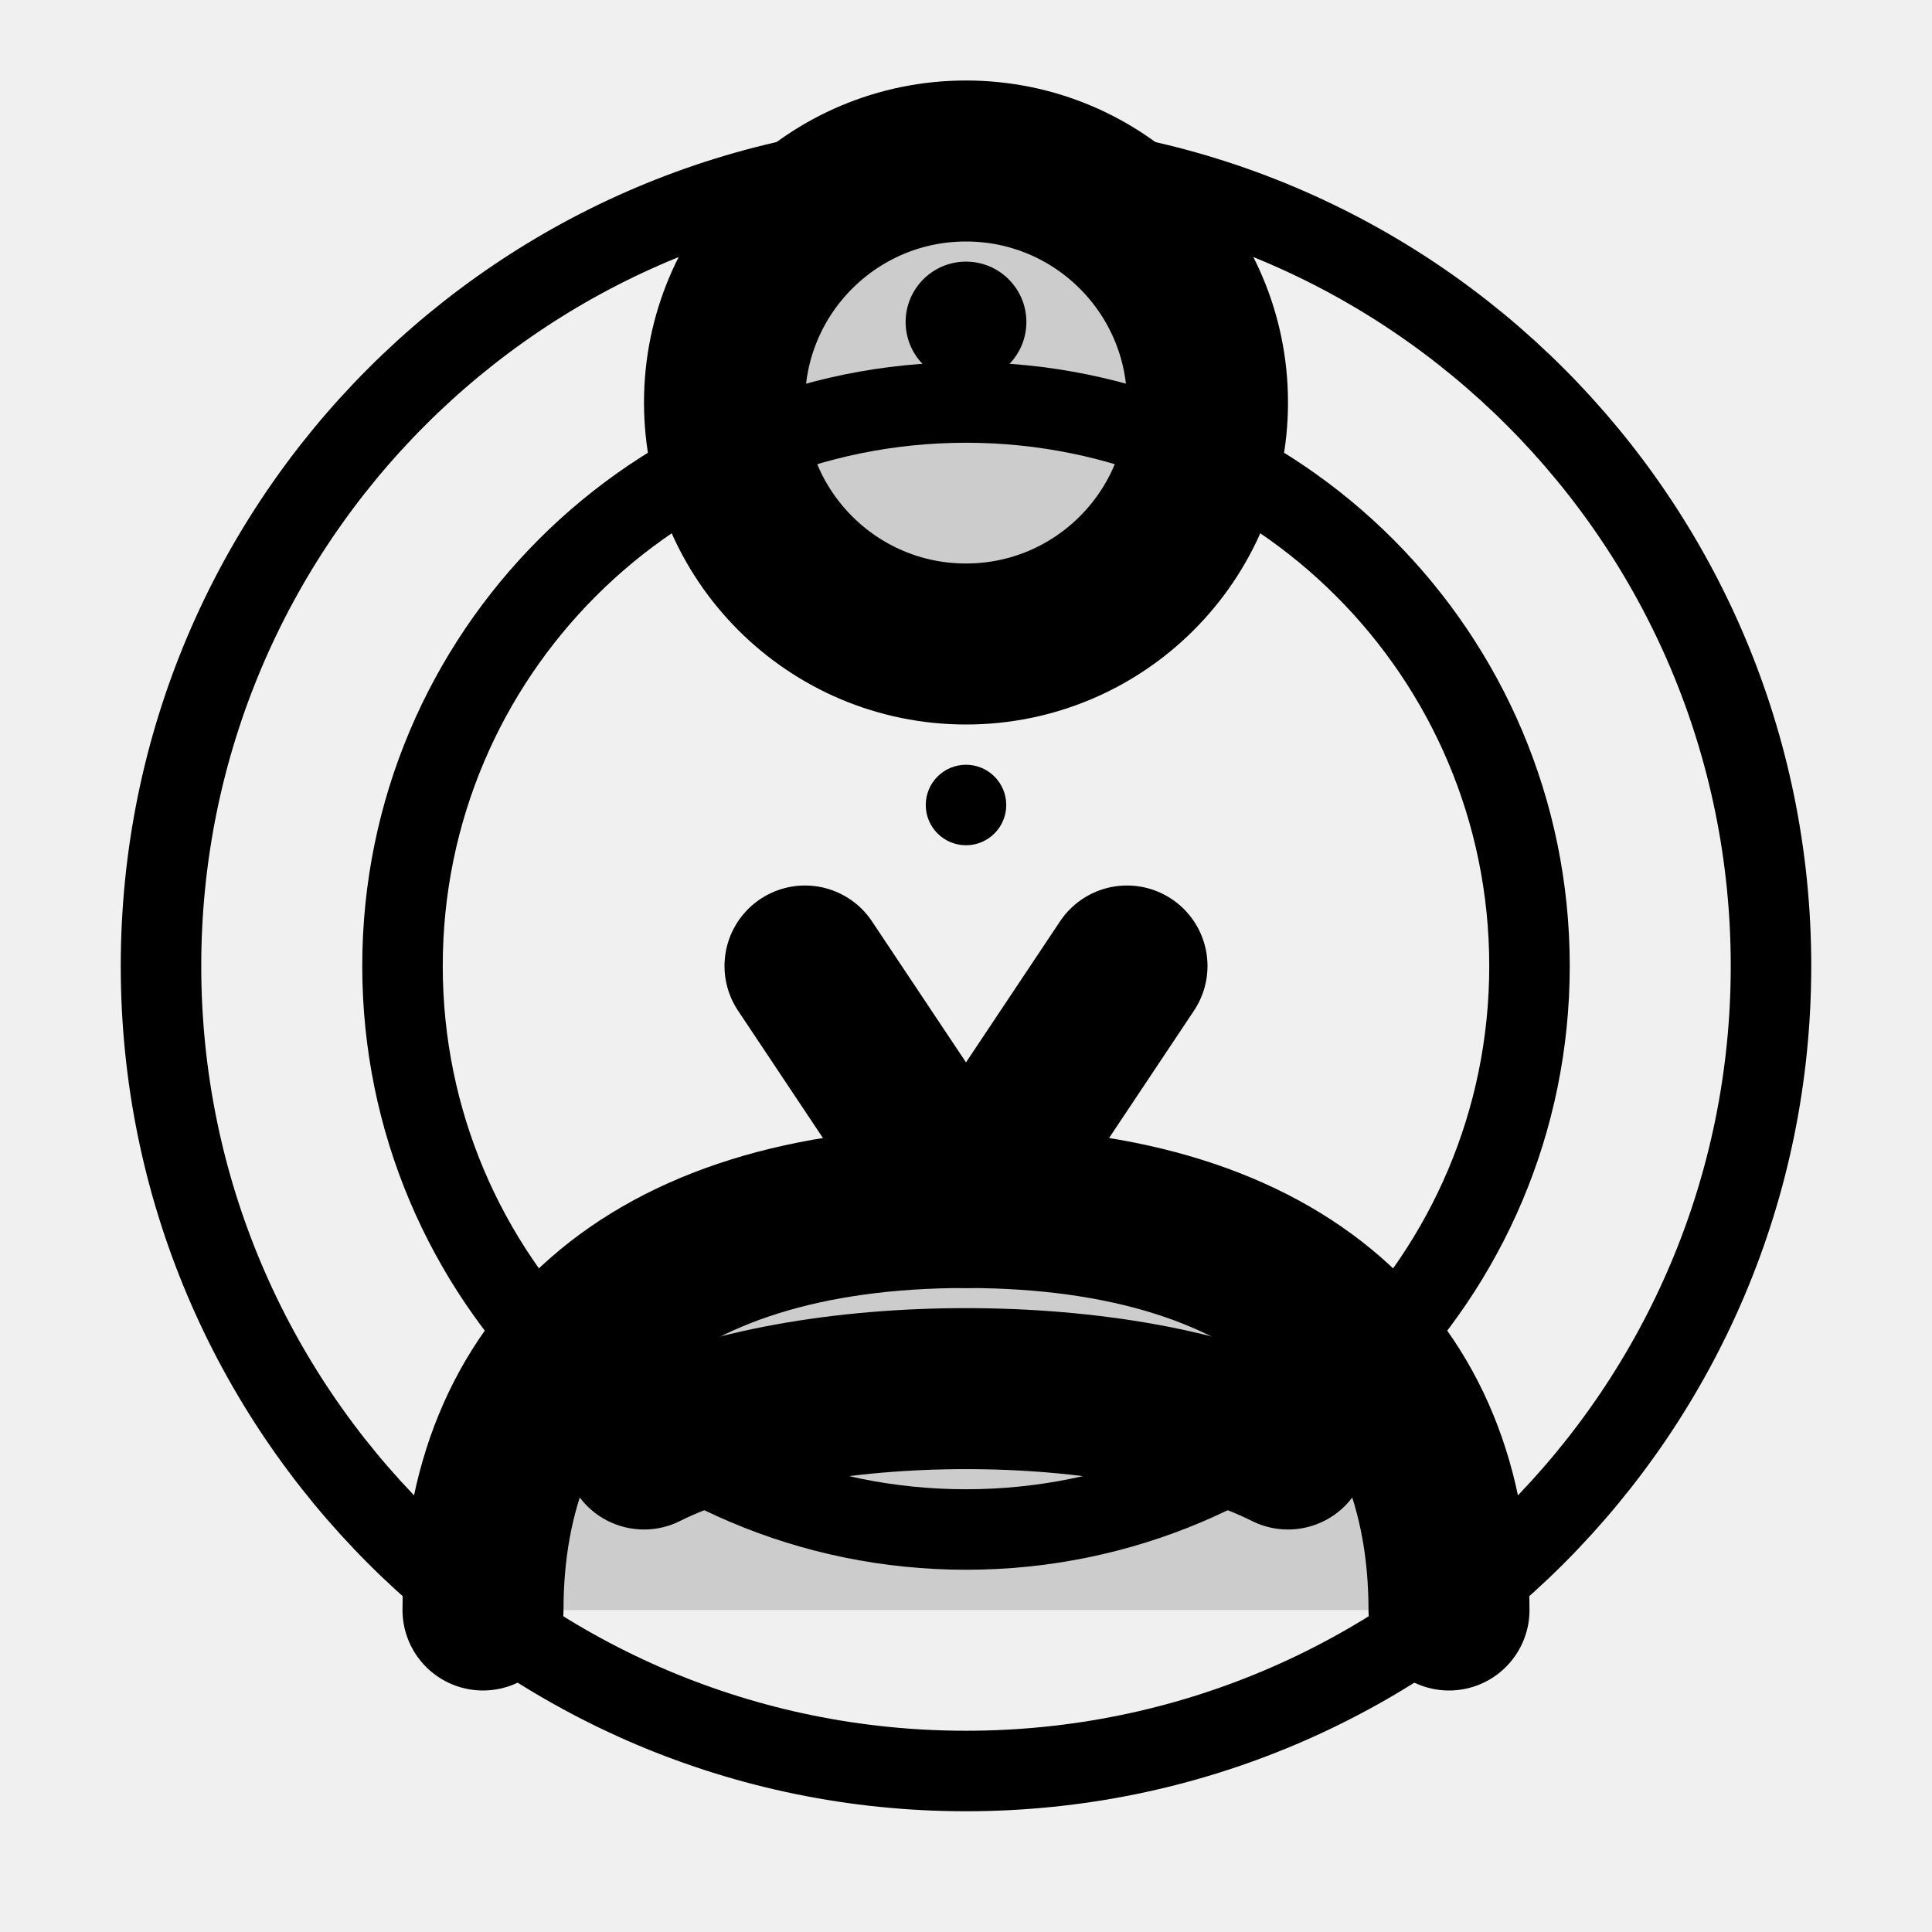
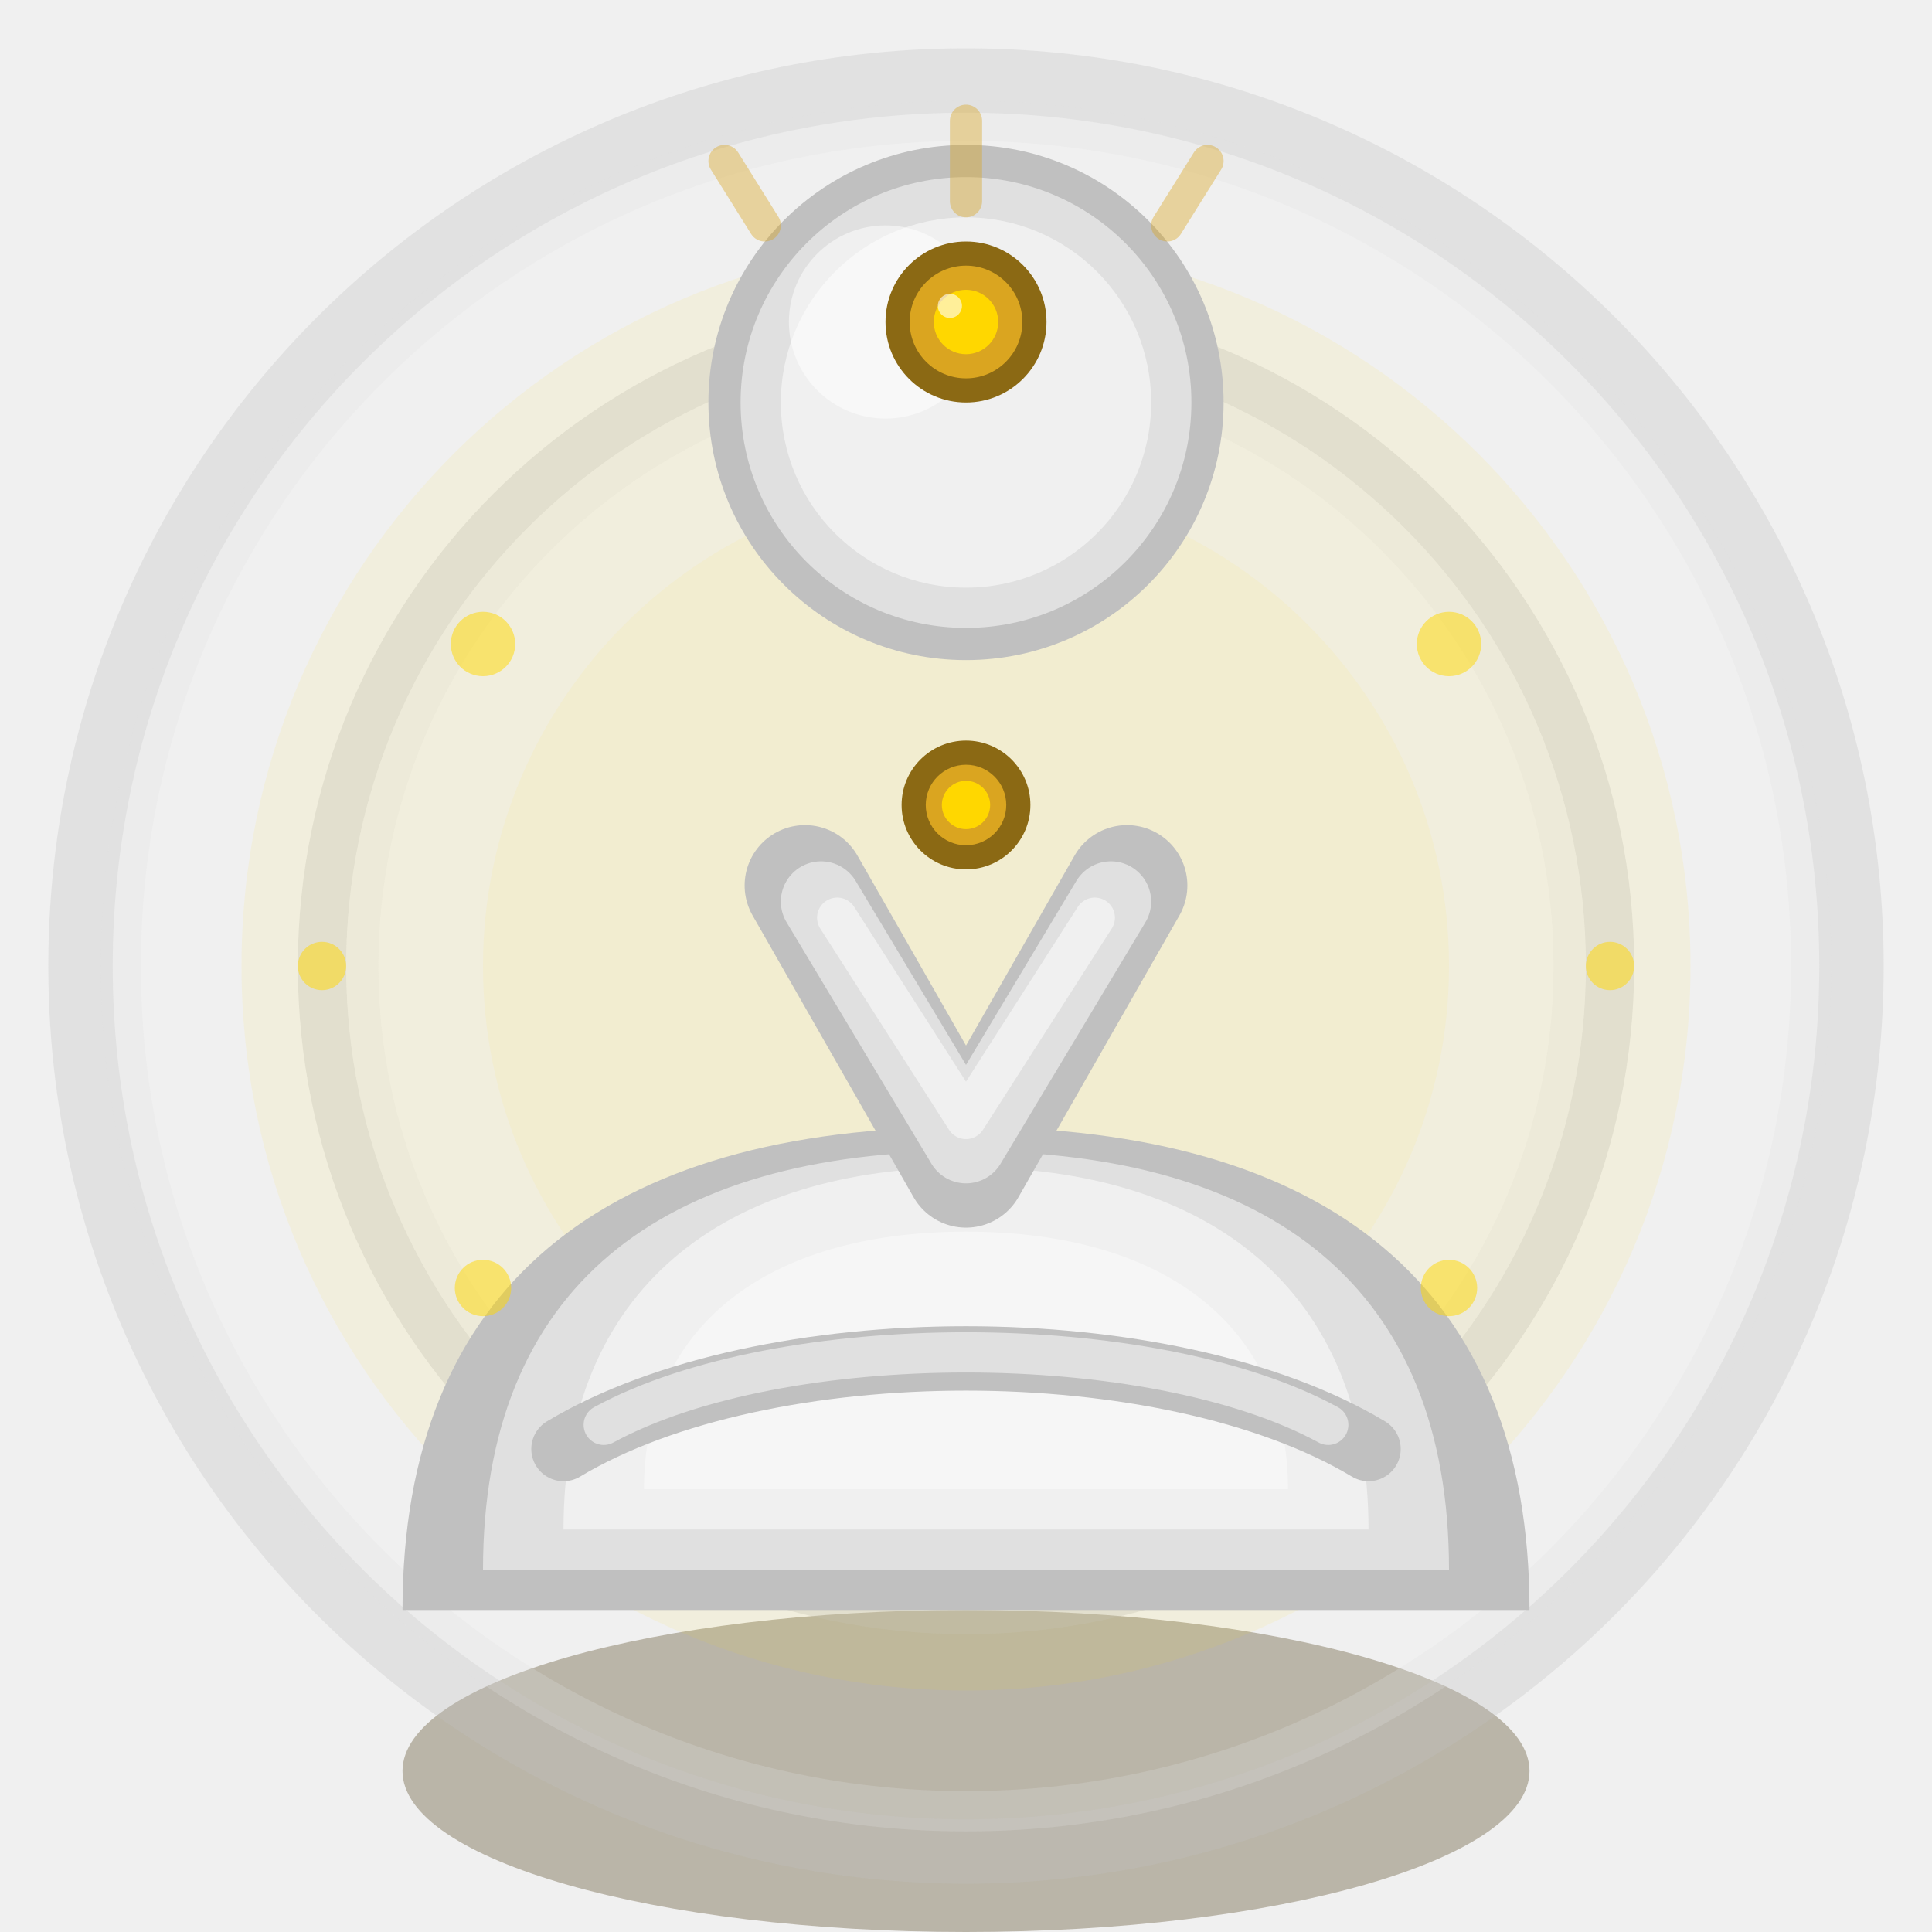
- <svg xmlns="http://www.w3.org/2000/svg" viewBox="0 0 24 24" fill="none">
-   <style>
-     .stroke { stroke: currentColor; stroke-width: 2; stroke-linecap: round; stroke-linejoin: round; fill: none; }
-     .metallic { fill: currentColor; fill-opacity: 0.15; }
-   </style>
-   <path class="stroke metallic" d="M12 8a3 3 0 1 0 0-6 3 3 0 0 0 0 6z" />
-   <path class="stroke metallic" d="M6 20c0-3 2-5 6-5s6 2 6 5" />
-   <path class="stroke" d="M8 18c2-1 6-1 8 0" />
-   <path class="stroke" d="M10 12l2 3 2-3" />
-   <circle class="stroke" cx="12" cy="12" r="10" style="stroke-width: 1;" />
-   <circle class="stroke" cx="12" cy="12" r="7" style="stroke-width: 1;" />
-   <circle cx="12" cy="4" r="0.75" fill="currentColor" />
-   <circle cx="12" cy="10" r="0.5" fill="currentColor" />
+ <svg xmlns="http://www.w3.org/2000/svg" viewBox="0 0 24 24">
+   <ellipse cx="12" cy="22" rx="7" ry="2" fill="#3d2a00" opacity="0.3" />
+   <circle cx="12" cy="12" r="11" fill="none" stroke="#c0c0c0" stroke-width="0.8" opacity="0.3" />
+   <circle cx="12" cy="12" r="10.5" fill="none" stroke="#e0e0e0" stroke-width="0.5" opacity="0.25" />
+   <circle cx="12" cy="12" r="8" fill="none" stroke="#c0c0c0" stroke-width="0.6" opacity="0.35" />
+   <circle cx="12" cy="12" r="7.5" fill="none" stroke="#e0e0e0" stroke-width="0.4" opacity="0.3" />
+   <circle cx="12" cy="12" r="9" fill="#ffd700" opacity="0.08" />
+   <circle cx="12" cy="12" r="6" fill="#ffd700" opacity="0.06" />
+   <circle cx="12" cy="5" r="3.2" fill="#c0c0c0" />
+   <circle cx="12" cy="5" r="2.8" fill="#e0e0e0" />
+   <circle cx="12" cy="5" r="2.3" fill="#f0f0f0" />
+   <circle cx="11" cy="4" r="1.2" fill="#ffffff" opacity="0.5" />
+   <circle cx="12" cy="4" r="1" fill="#8b6914" />
+   <circle cx="12" cy="4" r="0.7" fill="#daa520" />
+   <circle cx="12" cy="4" r="0.4" fill="#ffd700" />
+   <circle cx="11.8" cy="3.8" r="0.15" fill="#ffffff" opacity="0.6" />
+   <path d="M5 20c0-4 2.5-6 7-6s7 2 7 6" fill="#c0c0c0" />
+   <path d="M6 19.5c0-3.5 2.2-5.2 6-5.2s6 1.7 6 5.2" fill="#e0e0e0" />
+   <path d="M7 19c0-3 2-4.5 5-4.5s5 1.5 5 4.5" fill="#f0f0f0" />
+   <path d="M8 18.5c0-2 1.5-3.2 4-3.2s4 1.2 4 3.2" fill="#ffffff" opacity="0.4" />
+   <path d="M7 18c2.5-1.5 7.5-1.5 10 0" fill="none" stroke="#c0c0c0" stroke-width="0.8" stroke-linecap="round" />
+   <path d="M7.5 17.7c2.2-1.2 6.8-1.2 9 0" fill="none" stroke="#e0e0e0" stroke-width="0.5" stroke-linecap="round" />
+   <path d="M10 11l2 3.5 2-3.5" fill="none" stroke="#c0c0c0" stroke-width="1.5" stroke-linecap="round" stroke-linejoin="round" />
+   <path d="M10.2 11.2l1.8 3 1.8-3" fill="none" stroke="#e0e0e0" stroke-width="1" stroke-linecap="round" stroke-linejoin="round" />
+   <path d="M10.4 11.4l1.6 2.5 1.6-2.5" fill="none" stroke="#f0f0f0" stroke-width="0.5" stroke-linecap="round" stroke-linejoin="round" />
+   <circle cx="12" cy="10" r="0.8" fill="#8b6914" />
+   <circle cx="12" cy="10" r="0.5" fill="#daa520" />
+   <circle cx="12" cy="10" r="0.3" fill="#ffd700" />
+   <g fill="#ffd700" opacity="0.5">
+     <circle cx="6" cy="8" r="0.4" />
+     <circle cx="18" cy="8" r="0.4" />
+     <circle cx="4" cy="12" r="0.3" />
+     <circle cx="20" cy="12" r="0.3" />
+     <circle cx="6" cy="16" r="0.35" />
+     <circle cx="18" cy="16" r="0.35" />
+   </g>
+   <g fill="none" stroke="#daa520" stroke-width="0.4" stroke-linecap="round" opacity="0.4">
+     <path d="M12 1.5v1" />
+     <path d="M9 2l.5.8" />
+     <path d="M15 2l-.5.8" />
+   </g>
</svg>
